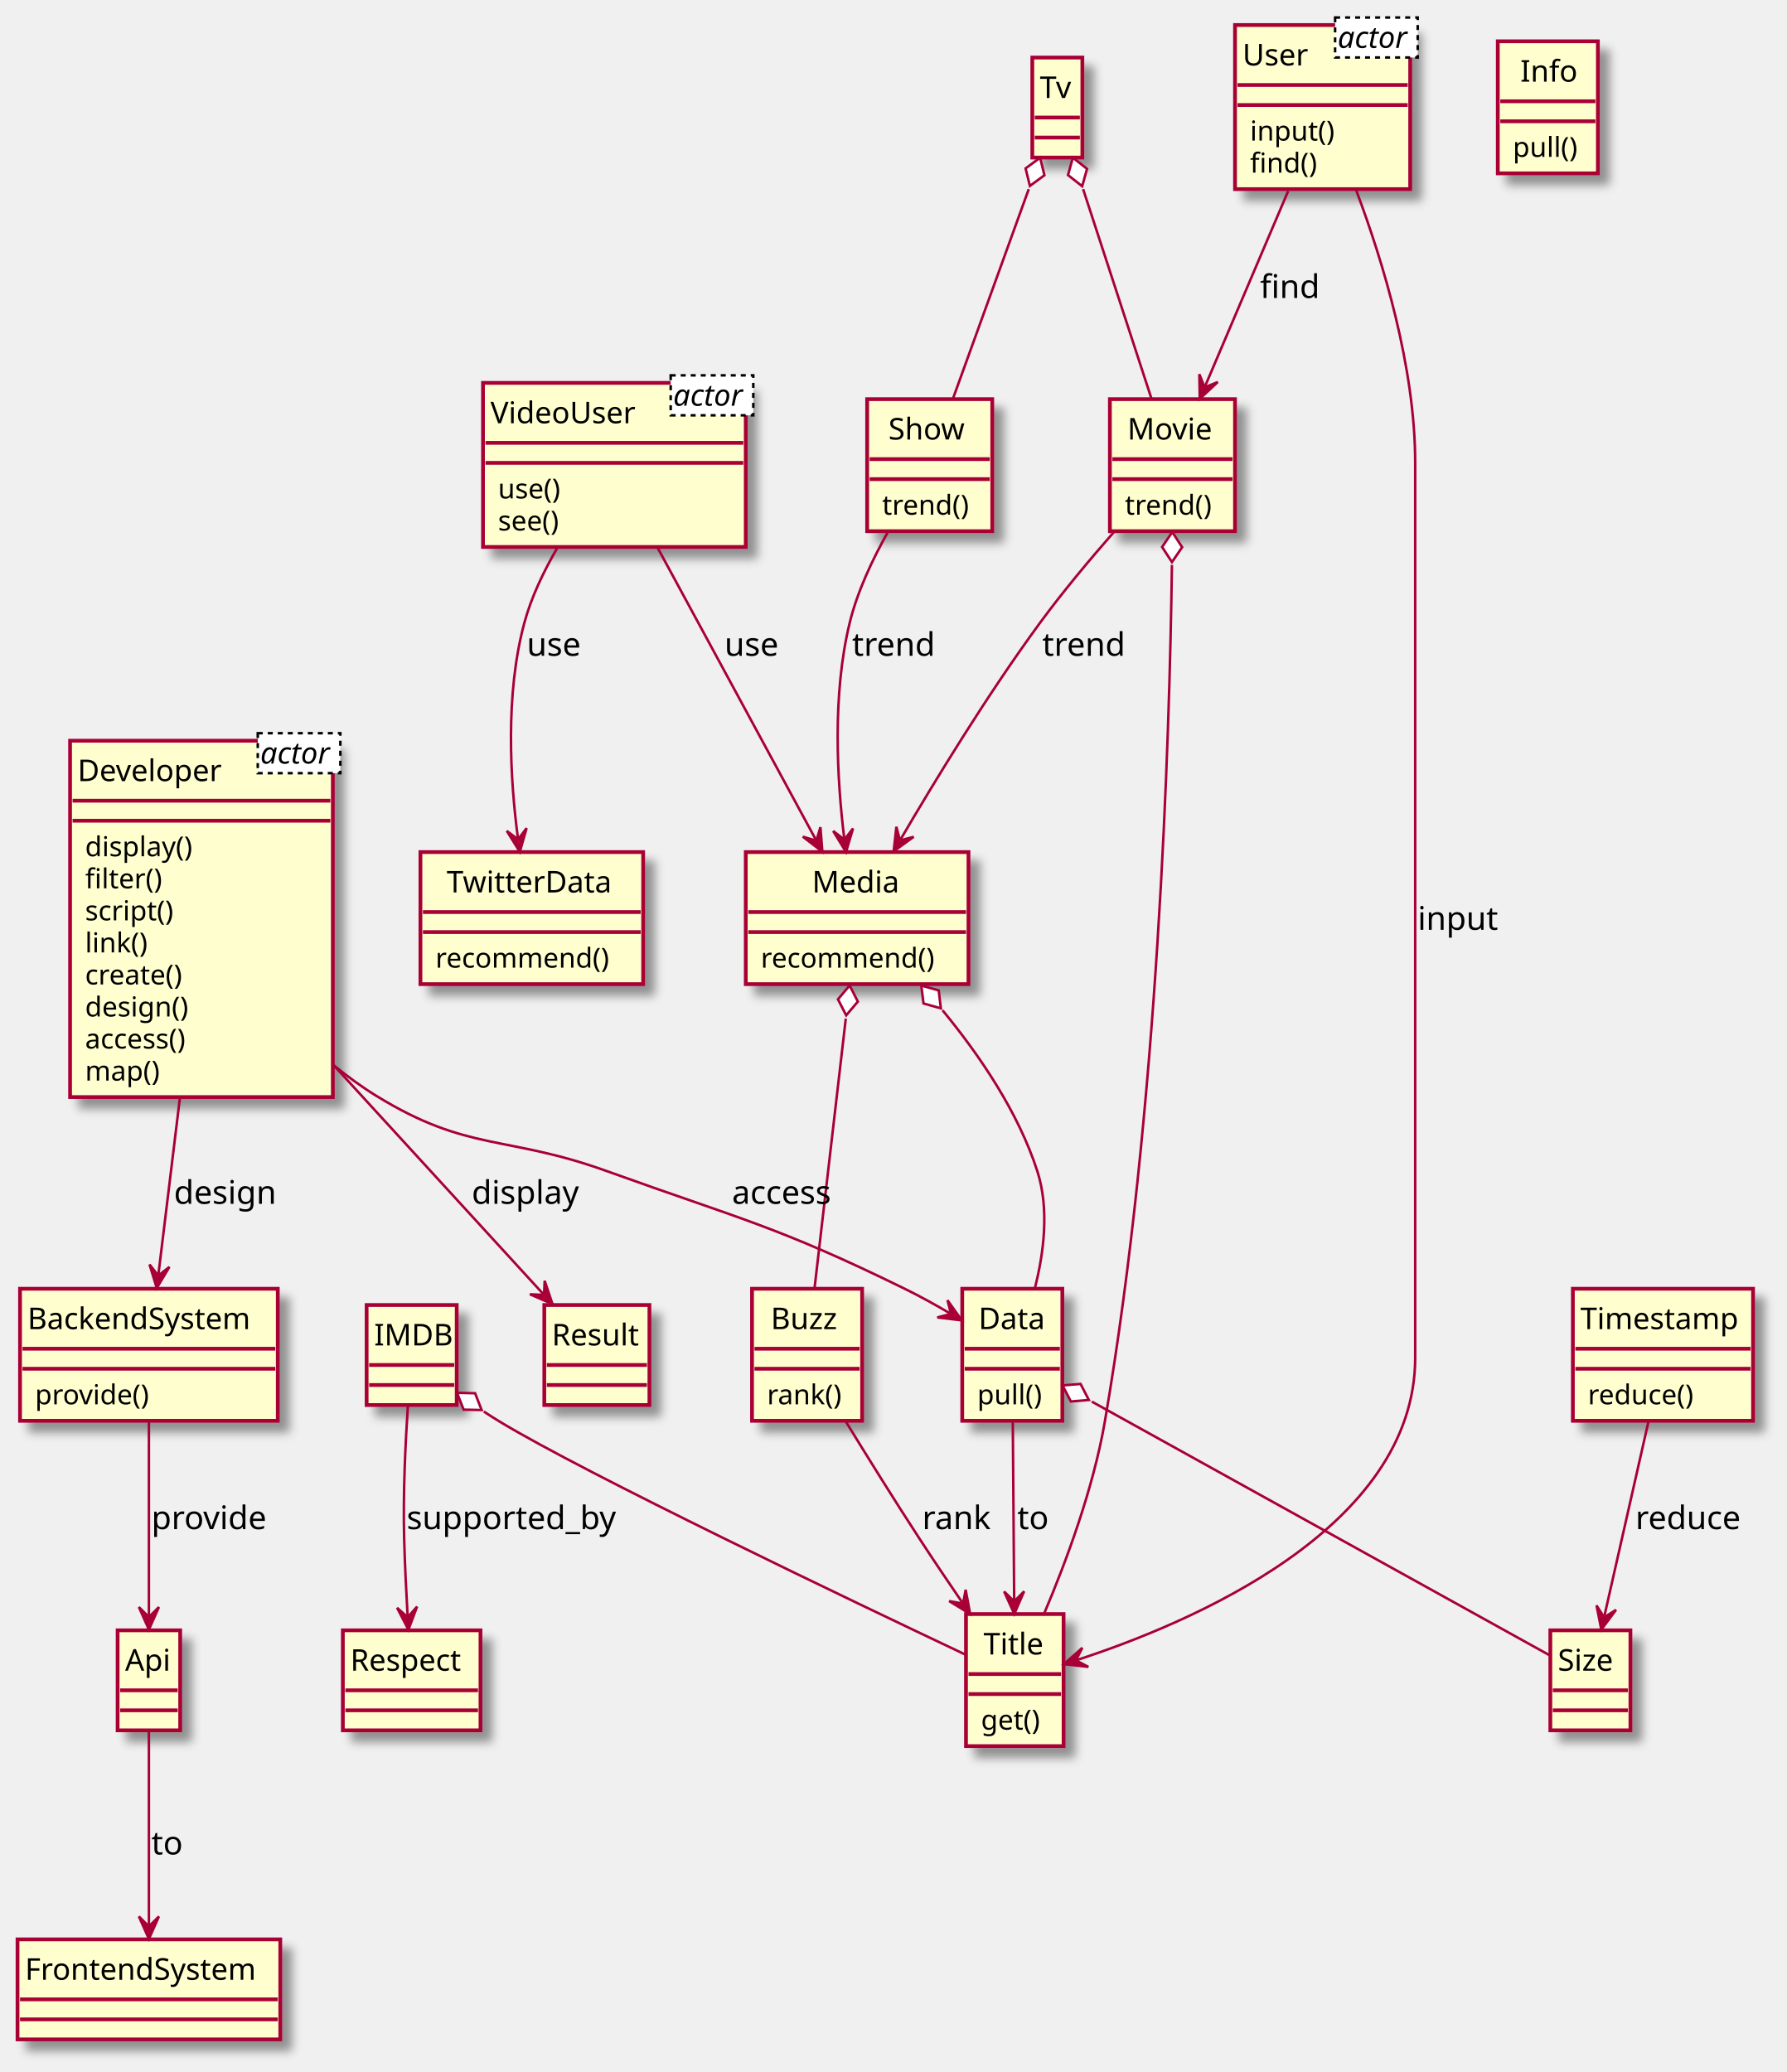
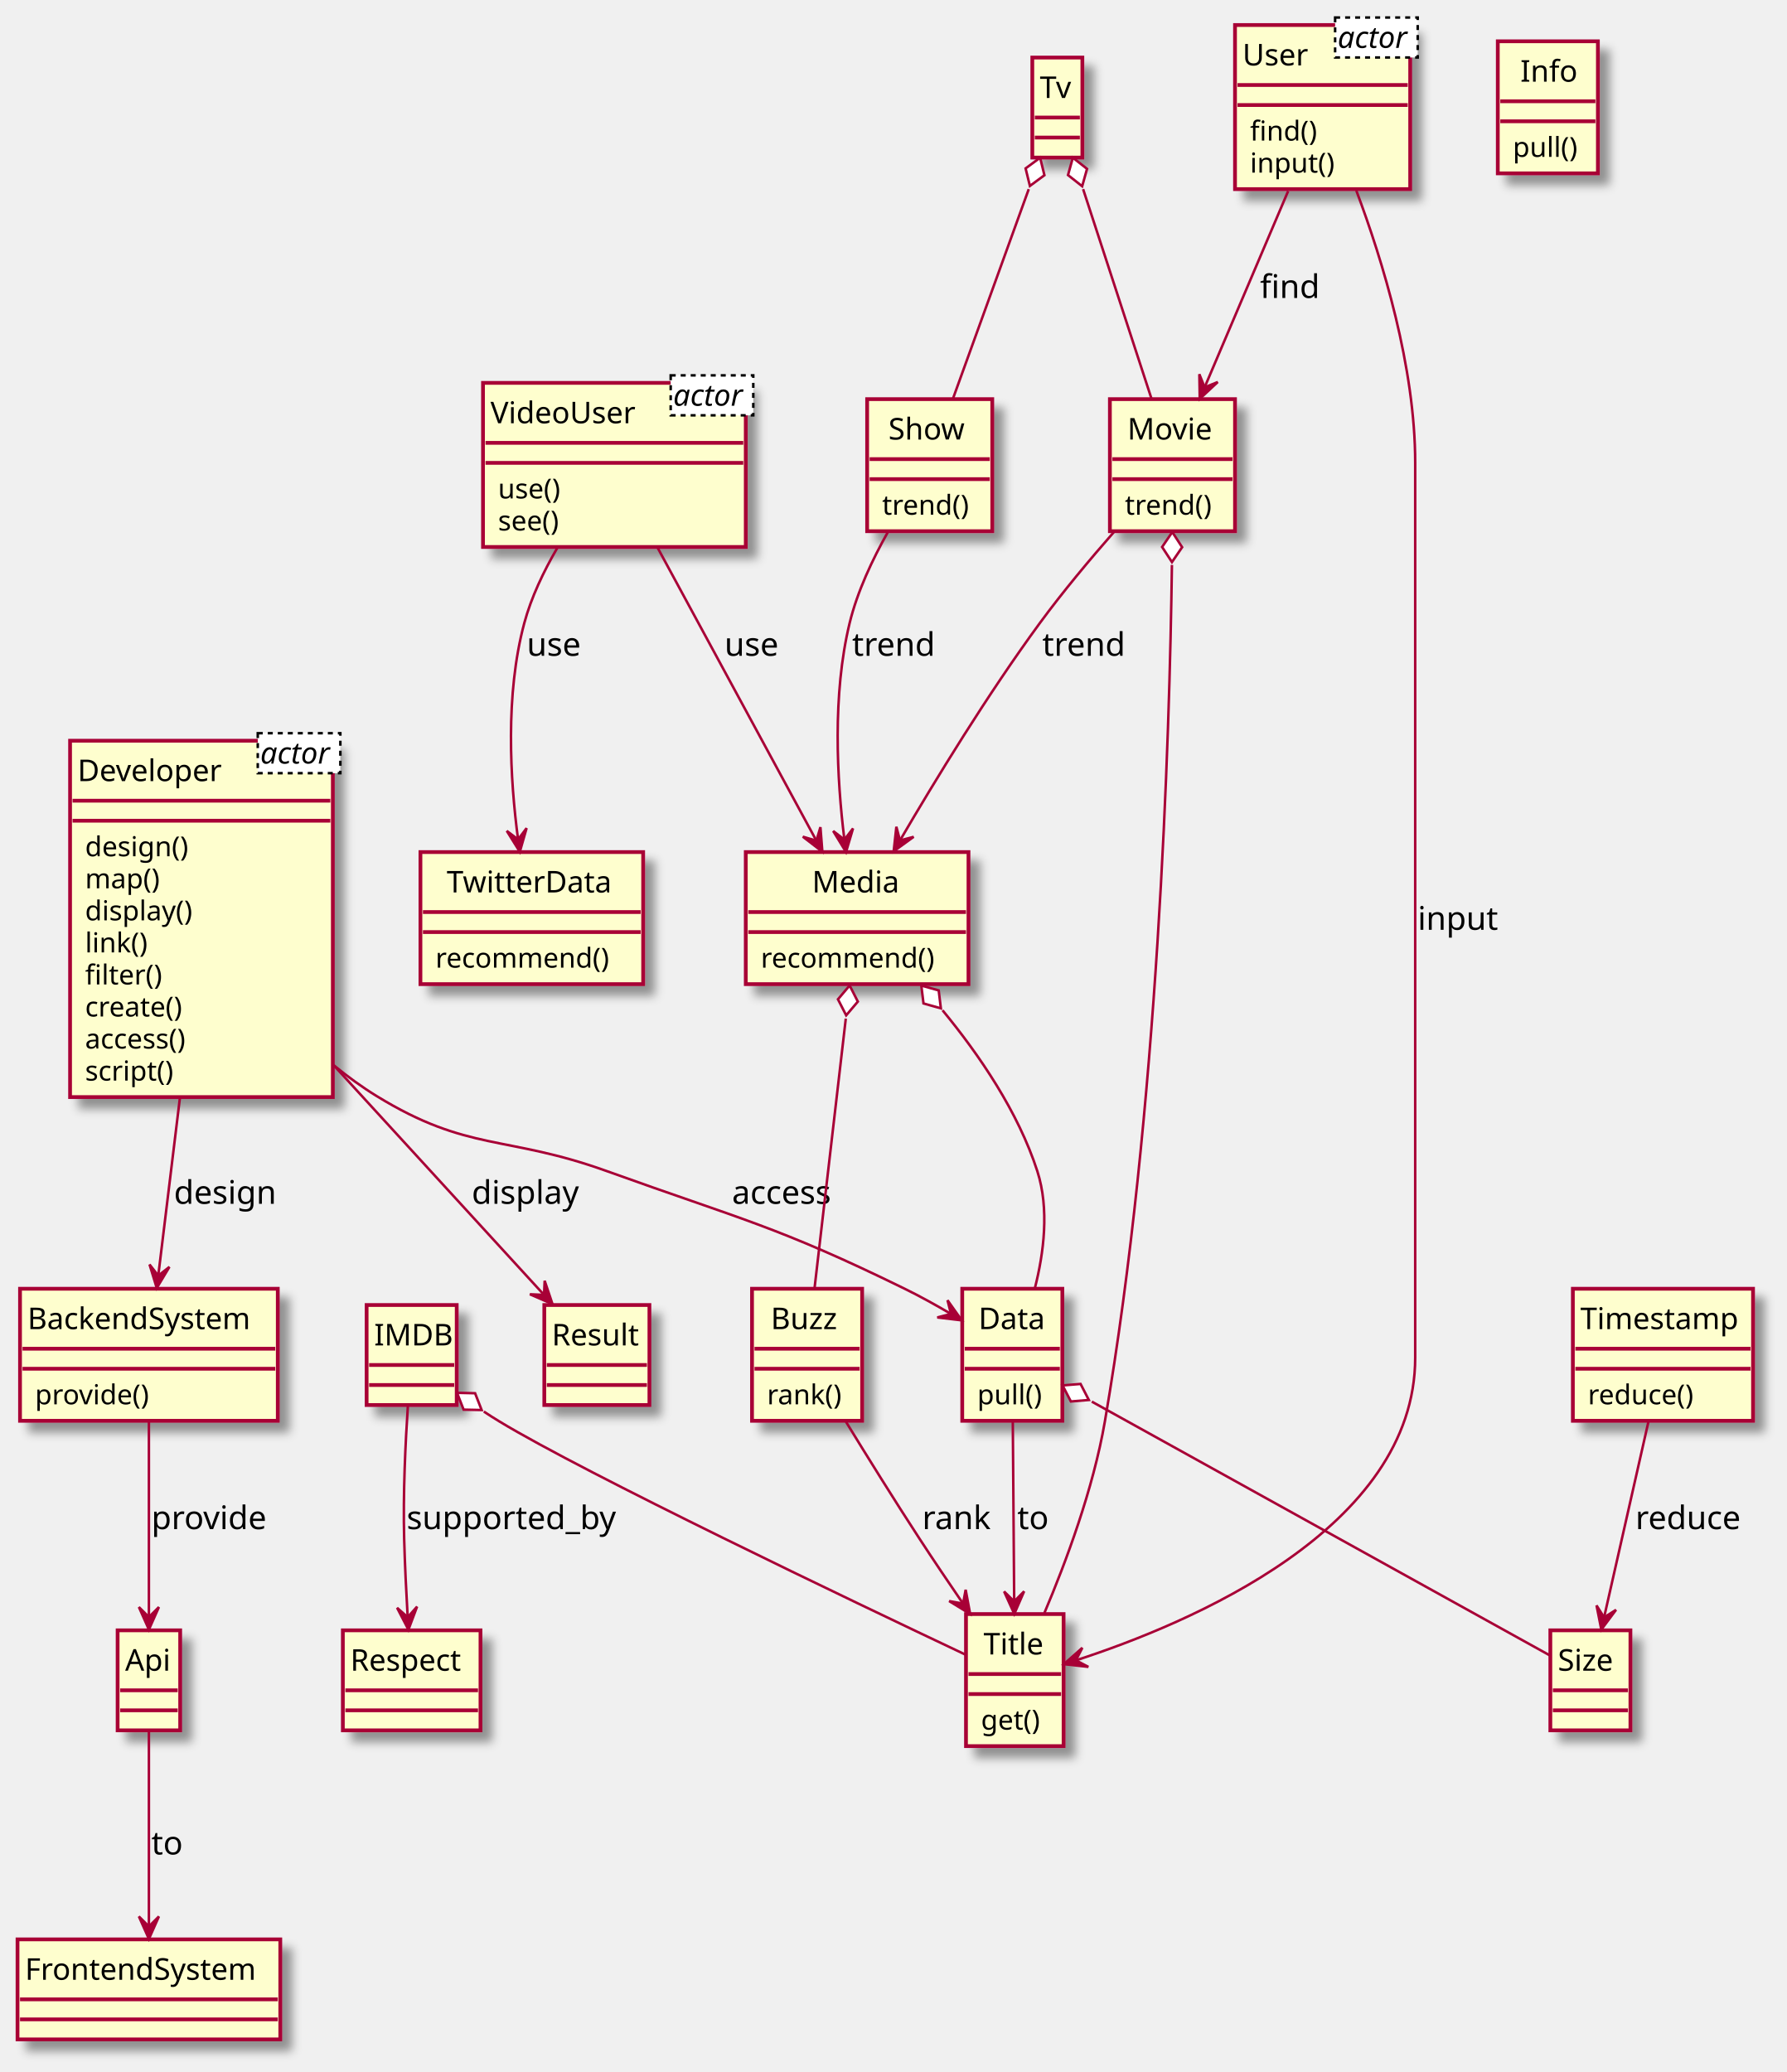
<svg xmlns="http://www.w3.org/2000/svg" contentScriptType="application/ecmascript" contentStyleType="text/css" height="828px" preserveAspectRatio="none" style="width:714px;height:828px;background:#FFFFFF;" version="1.1" viewBox="0 0 714 828" width="714px" zoomAndPan="magnify">
  <defs>
-     <filter height="300%" id="fv2y6n2b8s6y8" width="300%" x="-1" y="-1">
+     <filter height="300%" id="f35nznb8v5vf8" width="300%" x="-1" y="-1">
      <feGaussianBlur result="blurOut" stdDeviation="2.0" />
      <feColorMatrix in="blurOut" result="blurOut2" type="matrix" values="0 0 0 0 0 0 0 0 0 0 0 0 0 0 0 0 0 0 .4 0" />
      <feOffset dx="4.0" dy="4.0" in="blurOut2" result="blurOut3" />
      <feBlend in="SourceGraphic" in2="blurOut3" mode="normal" />
    </filter>
  </defs>
  <g>
-     <rect codeLine="24" fill="#FEFECE" filter="url(#fv2y6n2b8s6y8)" height="142.406" id="Developer" style="stroke:#A80036;stroke-width:1.5;" width="105" x="28" y="296" />
+     <rect codeLine="24" fill="#FEFECE" filter="url(#f35nznb8v5vf8)" height="142.406" id="Developer" style="stroke:#A80036;stroke-width:1.5;" width="105" x="28" y="296" />
    <text fill="#000000" font-family="sans-serif" font-size="12" lengthAdjust="spacing" textLength="64" x="31" y="312.139">Developer</text>
    <rect fill="#FFFFFF" height="15.969" style="stroke:#000000;stroke-width:1.0;stroke-dasharray:2.0,2.0;" width="33" x="103" y="293" />
    <text fill="#000000" font-family="sans-serif" font-size="12" font-style="italic" lengthAdjust="spacing" textLength="31" x="104" y="305.139">actor</text>
    <line style="stroke:#A80036;stroke-width:1.5;" x1="29" x2="132" y1="319.969" y2="319.969" />
    <line style="stroke:#A80036;stroke-width:1.5;" x1="29" x2="132" y1="327.969" y2="327.969" />
-     <text fill="#000000" font-family="sans-serif" font-size="11" lengthAdjust="spacing" textLength="48" x="34" y="342.179">display()</text>
-     <text fill="#000000" font-family="sans-serif" font-size="11" lengthAdjust="spacing" textLength="34" x="34" y="354.984">filter()</text>
-     <text fill="#000000" font-family="sans-serif" font-size="11" lengthAdjust="spacing" textLength="38" x="34" y="367.789">script()</text>
+     <text fill="#000000" font-family="sans-serif" font-size="11" lengthAdjust="spacing" textLength="46" x="34" y="342.179">design()</text>
+     <text fill="#000000" font-family="sans-serif" font-size="11" lengthAdjust="spacing" textLength="33" x="34" y="354.984">map()</text>
+     <text fill="#000000" font-family="sans-serif" font-size="11" lengthAdjust="spacing" textLength="48" x="34" y="367.789">display()</text>
    <text fill="#000000" font-family="sans-serif" font-size="11" lengthAdjust="spacing" textLength="27" x="34" y="380.593">link()</text>
-     <text fill="#000000" font-family="sans-serif" font-size="11" lengthAdjust="spacing" textLength="45" x="34" y="393.398">create()</text>
-     <text fill="#000000" font-family="sans-serif" font-size="11" lengthAdjust="spacing" textLength="46" x="34" y="406.203">design()</text>
+     <text fill="#000000" font-family="sans-serif" font-size="11" lengthAdjust="spacing" textLength="34" x="34" y="393.398">filter()</text>
+     <text fill="#000000" font-family="sans-serif" font-size="11" lengthAdjust="spacing" textLength="45" x="34" y="406.203">create()</text>
    <text fill="#000000" font-family="sans-serif" font-size="11" lengthAdjust="spacing" textLength="47" x="34" y="419.007">access()</text>
-     <text fill="#000000" font-family="sans-serif" font-size="11" lengthAdjust="spacing" textLength="33" x="34" y="431.812">map()</text>
-     <rect codeLine="50" fill="#FEFECE" filter="url(#fv2y6n2b8s6y8)" height="65.578" id="User" style="stroke:#A80036;stroke-width:1.5;" width="70" x="493.5" y="10" />
+     <text fill="#000000" font-family="sans-serif" font-size="11" lengthAdjust="spacing" textLength="38" x="34" y="431.812">script()</text>
+     <rect codeLine="57" fill="#FEFECE" filter="url(#f35nznb8v5vf8)" height="65.578" id="User" style="stroke:#A80036;stroke-width:1.5;" width="70" x="493.5" y="10" />
    <text fill="#000000" font-family="sans-serif" font-size="12" lengthAdjust="spacing" textLength="29" x="496.5" y="26.139">User</text>
    <rect fill="#FFFFFF" height="15.969" style="stroke:#000000;stroke-width:1.0;stroke-dasharray:2.0,2.0;" width="33" x="533.5" y="7" />
    <text fill="#000000" font-family="sans-serif" font-size="12" font-style="italic" lengthAdjust="spacing" textLength="31" x="534.5" y="19.139">actor</text>
    <line style="stroke:#A80036;stroke-width:1.5;" x1="494.5" x2="562.5" y1="33.969" y2="33.969" />
    <line style="stroke:#A80036;stroke-width:1.5;" x1="494.5" x2="562.5" y1="41.969" y2="41.969" />
-     <text fill="#000000" font-family="sans-serif" font-size="11" lengthAdjust="spacing" textLength="36" x="499.5" y="56.179">input()</text>
-     <text fill="#000000" font-family="sans-serif" font-size="11" lengthAdjust="spacing" textLength="29" x="499.5" y="68.984">find()</text>
-     <rect codeLine="34" fill="#FEFECE" filter="url(#fv2y6n2b8s6y8)" height="65.578" id="VideoUser" style="stroke:#A80036;stroke-width:1.5;" width="105" x="193" y="153" />
+     <text fill="#000000" font-family="sans-serif" font-size="11" lengthAdjust="spacing" textLength="29" x="499.5" y="56.179">find()</text>
+     <text fill="#000000" font-family="sans-serif" font-size="11" lengthAdjust="spacing" textLength="36" x="499.5" y="68.984">input()</text>
+     <rect codeLine="50" fill="#FEFECE" filter="url(#f35nznb8v5vf8)" height="65.578" id="VideoUser" style="stroke:#A80036;stroke-width:1.5;" width="105" x="193" y="153" />
    <text fill="#000000" font-family="sans-serif" font-size="12" lengthAdjust="spacing" textLength="64" x="196" y="169.139">VideoUser</text>
    <rect fill="#FFFFFF" height="15.969" style="stroke:#000000;stroke-width:1.0;stroke-dasharray:2.0,2.0;" width="33" x="268" y="150" />
    <text fill="#000000" font-family="sans-serif" font-size="12" font-style="italic" lengthAdjust="spacing" textLength="31" x="269" y="162.139">actor</text>
    <line style="stroke:#A80036;stroke-width:1.5;" x1="194" x2="297" y1="176.969" y2="176.969" />
    <line style="stroke:#A80036;stroke-width:1.5;" x1="194" x2="297" y1="184.969" y2="184.969" />
    <text fill="#000000" font-family="sans-serif" font-size="11" lengthAdjust="spacing" textLength="29" x="199" y="199.179">use()</text>
    <text fill="#000000" font-family="sans-serif" font-size="11" lengthAdjust="spacing" textLength="30" x="199" y="211.984">see()</text>
-     <rect codeLine="8" fill="#FEFECE" filter="url(#fv2y6n2b8s6y8)" height="52.773" id="Title" style="stroke:#A80036;stroke-width:1.5;" width="39" x="386" y="645" />
+     <rect codeLine="8" fill="#FEFECE" filter="url(#f35nznb8v5vf8)" height="52.773" id="Title" style="stroke:#A80036;stroke-width:1.5;" width="39" x="386" y="645" />
    <text fill="#000000" font-family="sans-serif" font-size="12" lengthAdjust="spacing" textLength="25" x="393" y="661.139">Title</text>
    <line style="stroke:#A80036;stroke-width:1.5;" x1="387" x2="424" y1="668.969" y2="668.969" />
    <line style="stroke:#A80036;stroke-width:1.5;" x1="387" x2="424" y1="676.969" y2="676.969" />
    <text fill="#000000" font-family="sans-serif" font-size="11" lengthAdjust="spacing" textLength="27" x="392" y="691.179">get()</text>
-     <rect codeLine="11" fill="#FEFECE" filter="url(#fv2y6n2b8s6y8)" height="39.969" id="Tv" style="stroke:#A80036;stroke-width:1.5;" width="20" x="412.5" y="23" />
+     <rect codeLine="11" fill="#FEFECE" filter="url(#f35nznb8v5vf8)" height="39.969" id="Size" style="stroke:#A80036;stroke-width:1.5;" width="32" x="619.5" y="651.5" />
+     <text fill="#000000" font-family="sans-serif" font-size="12" lengthAdjust="spacing" textLength="26" x="622.5" y="667.639">Size</text>
+     <line style="stroke:#A80036;stroke-width:1.5;" x1="620.5" x2="650.5" y1="675.469" y2="675.469" />
+     <line style="stroke:#A80036;stroke-width:1.5;" x1="620.5" x2="650.5" y1="683.469" y2="683.469" />
+     <rect codeLine="13" fill="#FEFECE" filter="url(#f35nznb8v5vf8)" height="52.773" id="Buzz" style="stroke:#A80036;stroke-width:1.5;" width="44" x="300.5" y="515" />
+     <text fill="#000000" font-family="sans-serif" font-size="12" lengthAdjust="spacing" textLength="29" x="308" y="531.139">Buzz</text>
+     <line style="stroke:#A80036;stroke-width:1.5;" x1="301.5" x2="343.5" y1="538.969" y2="538.969" />
+     <line style="stroke:#A80036;stroke-width:1.5;" x1="301.5" x2="343.5" y1="546.969" y2="546.969" />
+     <text fill="#000000" font-family="sans-serif" font-size="11" lengthAdjust="spacing" textLength="32" x="306.5" y="561.179">rank()</text>
+     <rect codeLine="16" fill="#FEFECE" filter="url(#f35nznb8v5vf8)" height="39.969" id="Tv" style="stroke:#A80036;stroke-width:1.5;" width="20" x="412.5" y="23" />
    <text fill="#000000" font-family="sans-serif" font-size="12" lengthAdjust="spacing" textLength="14" x="415.5" y="39.139">Tv</text>
    <line style="stroke:#A80036;stroke-width:1.5;" x1="413.5" x2="431.5" y1="46.969" y2="46.969" />
    <line style="stroke:#A80036;stroke-width:1.5;" x1="413.5" x2="431.5" y1="54.969" y2="54.969" />
-     <rect codeLine="13" fill="#FEFECE" filter="url(#fv2y6n2b8s6y8)" height="52.773" id="Show" style="stroke:#A80036;stroke-width:1.5;" width="50" x="346.5" y="159.5" />
+     <rect codeLine="18" fill="#FEFECE" filter="url(#f35nznb8v5vf8)" height="52.773" id="Show" style="stroke:#A80036;stroke-width:1.5;" width="50" x="346.5" y="159.5" />
    <text fill="#000000" font-family="sans-serif" font-size="12" lengthAdjust="spacing" textLength="33" x="355" y="175.639">Show</text>
    <line style="stroke:#A80036;stroke-width:1.5;" x1="347.5" x2="395.5" y1="183.469" y2="183.469" />
    <line style="stroke:#A80036;stroke-width:1.5;" x1="347.5" x2="395.5" y1="191.469" y2="191.469" />
    <text fill="#000000" font-family="sans-serif" font-size="11" lengthAdjust="spacing" textLength="38" x="352.5" y="205.679">trend()</text>
-     <rect codeLine="16" fill="#FEFECE" filter="url(#fv2y6n2b8s6y8)" height="52.773" id="Buzz" style="stroke:#A80036;stroke-width:1.5;" width="44" x="300.5" y="515" />
-     <text fill="#000000" font-family="sans-serif" font-size="12" lengthAdjust="spacing" textLength="29" x="308" y="531.139">Buzz</text>
-     <line style="stroke:#A80036;stroke-width:1.5;" x1="301.5" x2="343.5" y1="538.969" y2="538.969" />
-     <line style="stroke:#A80036;stroke-width:1.5;" x1="301.5" x2="343.5" y1="546.969" y2="546.969" />
-     <text fill="#000000" font-family="sans-serif" font-size="11" lengthAdjust="spacing" textLength="32" x="306.5" y="561.179">rank()</text>
-     <rect codeLine="19" fill="#FEFECE" filter="url(#fv2y6n2b8s6y8)" height="39.969" id="Size" style="stroke:#A80036;stroke-width:1.5;" width="32" x="619.5" y="651.5" />
-     <text fill="#000000" font-family="sans-serif" font-size="12" lengthAdjust="spacing" textLength="26" x="622.5" y="667.639">Size</text>
-     <line style="stroke:#A80036;stroke-width:1.5;" x1="620.5" x2="650.5" y1="675.469" y2="675.469" />
-     <line style="stroke:#A80036;stroke-width:1.5;" x1="620.5" x2="650.5" y1="683.469" y2="683.469" />
-     <rect codeLine="21" fill="#FEFECE" filter="url(#fv2y6n2b8s6y8)" height="52.773" id="TwitterData" style="stroke:#A80036;stroke-width:1.5;" width="89" x="168" y="340.5" />
+     <rect codeLine="21" fill="#FEFECE" filter="url(#f35nznb8v5vf8)" height="52.773" id="Timestamp" style="stroke:#A80036;stroke-width:1.5;" width="72" x="628.5" y="515" />
+     <text fill="#000000" font-family="sans-serif" font-size="12" lengthAdjust="spacing" textLength="66" x="631.5" y="531.139">Timestamp</text>
+     <line style="stroke:#A80036;stroke-width:1.5;" x1="629.5" x2="699.5" y1="538.969" y2="538.969" />
+     <line style="stroke:#A80036;stroke-width:1.5;" x1="629.5" x2="699.5" y1="546.969" y2="546.969" />
+     <text fill="#000000" font-family="sans-serif" font-size="11" lengthAdjust="spacing" textLength="48" x="634.5" y="561.179">reduce()</text>
+     <rect codeLine="34" fill="#FEFECE" filter="url(#f35nznb8v5vf8)" height="52.773" id="Data" style="stroke:#A80036;stroke-width:1.5;" width="40" x="384.5" y="515" />
+     <text fill="#000000" font-family="sans-serif" font-size="12" lengthAdjust="spacing" textLength="27" x="391" y="531.139">Data</text>
+     <line style="stroke:#A80036;stroke-width:1.5;" x1="385.5" x2="423.5" y1="538.969" y2="538.969" />
+     <line style="stroke:#A80036;stroke-width:1.5;" x1="385.5" x2="423.5" y1="546.969" y2="546.969" />
+     <text fill="#000000" font-family="sans-serif" font-size="11" lengthAdjust="spacing" textLength="28" x="390.5" y="561.179">pull()</text>
+     <rect codeLine="37" fill="#FEFECE" filter="url(#f35nznb8v5vf8)" height="52.773" id="Media" style="stroke:#A80036;stroke-width:1.5;" width="89" x="298" y="340.5" />
+     <text fill="#000000" font-family="sans-serif" font-size="12" lengthAdjust="spacing" textLength="36" x="324.5" y="356.639">Media</text>
+     <line style="stroke:#A80036;stroke-width:1.5;" x1="299" x2="386" y1="364.469" y2="364.469" />
+     <line style="stroke:#A80036;stroke-width:1.5;" x1="299" x2="386" y1="372.469" y2="372.469" />
+     <text fill="#000000" font-family="sans-serif" font-size="11" lengthAdjust="spacing" textLength="77" x="304" y="386.679">recommend()</text>
+     <rect codeLine="40" fill="#FEFECE" filter="url(#f35nznb8v5vf8)" height="52.773" id="BackendSystem" style="stroke:#A80036;stroke-width:1.5;" width="103" x="8" y="515" />
+     <text fill="#000000" font-family="sans-serif" font-size="12" lengthAdjust="spacing" textLength="97" x="11" y="531.139">BackendSystem</text>
+     <line style="stroke:#A80036;stroke-width:1.5;" x1="9" x2="110" y1="538.969" y2="538.969" />
+     <line style="stroke:#A80036;stroke-width:1.5;" x1="9" x2="110" y1="546.969" y2="546.969" />
+     <text fill="#000000" font-family="sans-serif" font-size="11" lengthAdjust="spacing" textLength="51" x="14" y="561.179">provide()</text>
+     <rect codeLine="43" fill="#FEFECE" filter="url(#f35nznb8v5vf8)" height="39.969" id="Api" style="stroke:#A80036;stroke-width:1.5;" width="25" x="47" y="651.5" />
+     <text fill="#000000" font-family="sans-serif" font-size="12" lengthAdjust="spacing" textLength="19" x="50" y="667.639">Api</text>
+     <line style="stroke:#A80036;stroke-width:1.5;" x1="48" x2="71" y1="675.469" y2="675.469" />
+     <line style="stroke:#A80036;stroke-width:1.5;" x1="48" x2="71" y1="683.469" y2="683.469" />
+     <rect codeLine="45" fill="#FEFECE" filter="url(#f35nznb8v5vf8)" height="39.969" id="Result" style="stroke:#A80036;stroke-width:1.5;" width="42" x="217.5" y="521.5" />
+     <text fill="#000000" font-family="sans-serif" font-size="12" lengthAdjust="spacing" textLength="36" x="220.5" y="537.639">Result</text>
+     <line style="stroke:#A80036;stroke-width:1.5;" x1="218.5" x2="258.5" y1="545.469" y2="545.469" />
+     <line style="stroke:#A80036;stroke-width:1.5;" x1="218.5" x2="258.5" y1="553.469" y2="553.469" />
+     <rect codeLine="47" fill="#FEFECE" filter="url(#f35nznb8v5vf8)" height="52.773" id="Movie" style="stroke:#A80036;stroke-width:1.5;" width="50" x="443.5" y="159.5" />
+     <text fill="#000000" font-family="sans-serif" font-size="12" lengthAdjust="spacing" textLength="36" x="450.5" y="175.639">Movie</text>
+     <line style="stroke:#A80036;stroke-width:1.5;" x1="444.5" x2="492.5" y1="183.469" y2="183.469" />
+     <line style="stroke:#A80036;stroke-width:1.5;" x1="444.5" x2="492.5" y1="191.469" y2="191.469" />
+     <text fill="#000000" font-family="sans-serif" font-size="11" lengthAdjust="spacing" textLength="38" x="449.5" y="205.679">trend()</text>
+     <rect codeLine="54" fill="#FEFECE" filter="url(#f35nznb8v5vf8)" height="52.773" id="TwitterData" style="stroke:#A80036;stroke-width:1.5;" width="89" x="168" y="340.5" />
    <text fill="#000000" font-family="sans-serif" font-size="12" lengthAdjust="spacing" textLength="68" x="178.5" y="356.639">TwitterData</text>
    <line style="stroke:#A80036;stroke-width:1.5;" x1="169" x2="256" y1="364.469" y2="364.469" />
    <line style="stroke:#A80036;stroke-width:1.5;" x1="169" x2="256" y1="372.469" y2="372.469" />
    <text fill="#000000" font-family="sans-serif" font-size="11" lengthAdjust="spacing" textLength="77" x="174" y="386.679">recommend()</text>
-     <rect codeLine="38" fill="#FEFECE" filter="url(#fv2y6n2b8s6y8)" height="52.773" id="Media" style="stroke:#A80036;stroke-width:1.5;" width="89" x="298" y="340.5" />
-     <text fill="#000000" font-family="sans-serif" font-size="12" lengthAdjust="spacing" textLength="36" x="324.5" y="356.639">Media</text>
-     <line style="stroke:#A80036;stroke-width:1.5;" x1="299" x2="386" y1="364.469" y2="364.469" />
-     <line style="stroke:#A80036;stroke-width:1.5;" x1="299" x2="386" y1="372.469" y2="372.469" />
-     <text fill="#000000" font-family="sans-serif" font-size="11" lengthAdjust="spacing" textLength="77" x="304" y="386.679">recommend()</text>
-     <rect codeLine="41" fill="#FEFECE" filter="url(#fv2y6n2b8s6y8)" height="52.773" id="Data" style="stroke:#A80036;stroke-width:1.5;" width="40" x="384.5" y="515" />
-     <text fill="#000000" font-family="sans-serif" font-size="12" lengthAdjust="spacing" textLength="27" x="391" y="531.139">Data</text>
-     <line style="stroke:#A80036;stroke-width:1.5;" x1="385.5" x2="423.5" y1="538.969" y2="538.969" />
-     <line style="stroke:#A80036;stroke-width:1.5;" x1="385.5" x2="423.5" y1="546.969" y2="546.969" />
-     <text fill="#000000" font-family="sans-serif" font-size="11" lengthAdjust="spacing" textLength="28" x="390.5" y="561.179">pull()</text>
-     <rect codeLine="44" fill="#FEFECE" filter="url(#fv2y6n2b8s6y8)" height="52.773" id="Info" style="stroke:#A80036;stroke-width:1.5;" width="40" x="598.5" y="16.5" />
+     <rect codeLine="61" fill="#FEFECE" filter="url(#f35nznb8v5vf8)" height="52.773" id="Info" style="stroke:#A80036;stroke-width:1.5;" width="40" x="598.5" y="16.5" />
    <text fill="#000000" font-family="sans-serif" font-size="12" lengthAdjust="spacing" textLength="22" x="607.5" y="32.639">Info</text>
    <line style="stroke:#A80036;stroke-width:1.5;" x1="599.5" x2="637.5" y1="40.469" y2="40.469" />
    <line style="stroke:#A80036;stroke-width:1.5;" x1="599.5" x2="637.5" y1="48.469" y2="48.469" />
    <text fill="#000000" font-family="sans-serif" font-size="11" lengthAdjust="spacing" textLength="28" x="604.5" y="62.679">pull()</text>
-     <rect codeLine="47" fill="#FEFECE" filter="url(#fv2y6n2b8s6y8)" height="52.773" id="BackendSystem" style="stroke:#A80036;stroke-width:1.5;" width="103" x="8" y="515" />
-     <text fill="#000000" font-family="sans-serif" font-size="12" lengthAdjust="spacing" textLength="97" x="11" y="531.139">BackendSystem</text>
-     <line style="stroke:#A80036;stroke-width:1.5;" x1="9" x2="110" y1="538.969" y2="538.969" />
-     <line style="stroke:#A80036;stroke-width:1.5;" x1="9" x2="110" y1="546.969" y2="546.969" />
-     <text fill="#000000" font-family="sans-serif" font-size="11" lengthAdjust="spacing" textLength="51" x="14" y="561.179">provide()</text>
-     <rect codeLine="54" fill="#FEFECE" filter="url(#fv2y6n2b8s6y8)" height="52.773" id="Movie" style="stroke:#A80036;stroke-width:1.5;" width="50" x="443.5" y="159.5" />
-     <text fill="#000000" font-family="sans-serif" font-size="12" lengthAdjust="spacing" textLength="36" x="450.5" y="175.639">Movie</text>
-     <line style="stroke:#A80036;stroke-width:1.5;" x1="444.5" x2="492.5" y1="183.469" y2="183.469" />
-     <line style="stroke:#A80036;stroke-width:1.5;" x1="444.5" x2="492.5" y1="191.469" y2="191.469" />
-     <text fill="#000000" font-family="sans-serif" font-size="11" lengthAdjust="spacing" textLength="38" x="449.5" y="205.679">trend()</text>
-     <rect codeLine="57" fill="#FEFECE" filter="url(#fv2y6n2b8s6y8)" height="39.969" id="Api" style="stroke:#A80036;stroke-width:1.5;" width="25" x="47" y="651.5" />
-     <text fill="#000000" font-family="sans-serif" font-size="12" lengthAdjust="spacing" textLength="19" x="50" y="667.639">Api</text>
-     <line style="stroke:#A80036;stroke-width:1.5;" x1="48" x2="71" y1="675.469" y2="675.469" />
-     <line style="stroke:#A80036;stroke-width:1.5;" x1="48" x2="71" y1="683.469" y2="683.469" />
-     <rect codeLine="59" fill="#FEFECE" filter="url(#fv2y6n2b8s6y8)" height="52.773" id="Timestamp" style="stroke:#A80036;stroke-width:1.5;" width="72" x="628.5" y="515" />
-     <text fill="#000000" font-family="sans-serif" font-size="12" lengthAdjust="spacing" textLength="66" x="631.5" y="531.139">Timestamp</text>
-     <line style="stroke:#A80036;stroke-width:1.5;" x1="629.5" x2="699.5" y1="538.969" y2="538.969" />
-     <line style="stroke:#A80036;stroke-width:1.5;" x1="629.5" x2="699.5" y1="546.969" y2="546.969" />
-     <text fill="#000000" font-family="sans-serif" font-size="11" lengthAdjust="spacing" textLength="48" x="634.5" y="561.179">reduce()</text>
-     <rect codeLine="62" fill="#FEFECE" filter="url(#fv2y6n2b8s6y8)" height="39.969" id="Result" style="stroke:#A80036;stroke-width:1.5;" width="42" x="217.5" y="521.5" />
-     <text fill="#000000" font-family="sans-serif" font-size="12" lengthAdjust="spacing" textLength="36" x="220.5" y="537.639">Result</text>
-     <line style="stroke:#A80036;stroke-width:1.5;" x1="218.5" x2="258.5" y1="545.469" y2="545.469" />
-     <line style="stroke:#A80036;stroke-width:1.5;" x1="218.5" x2="258.5" y1="553.469" y2="553.469" />
-     <rect codeLine="64" fill="#FEFECE" filter="url(#fv2y6n2b8s6y8)" height="39.969" id="FrontendSystem" style="stroke:#A80036;stroke-width:1.5;" width="105" x="7" y="775" />
+     <rect codeLine="64" fill="#FEFECE" filter="url(#f35nznb8v5vf8)" height="39.969" id="IMDB" style="stroke:#A80036;stroke-width:1.5;" width="36" x="146.5" y="521.5" />
+     <text fill="#000000" font-family="sans-serif" font-size="12" lengthAdjust="spacing" textLength="30" x="149.5" y="537.639">IMDB</text>
+     <line style="stroke:#A80036;stroke-width:1.5;" x1="147.5" x2="181.5" y1="545.469" y2="545.469" />
+     <line style="stroke:#A80036;stroke-width:1.5;" x1="147.5" x2="181.5" y1="553.469" y2="553.469" />
+     <rect codeLine="66" fill="#FEFECE" filter="url(#f35nznb8v5vf8)" height="39.969" id="Respect" style="stroke:#A80036;stroke-width:1.5;" width="55" x="137" y="651.5" />
+     <text fill="#000000" font-family="sans-serif" font-size="12" lengthAdjust="spacing" textLength="49" x="140" y="667.639">Respect</text>
+     <line style="stroke:#A80036;stroke-width:1.5;" x1="138" x2="191" y1="675.469" y2="675.469" />
+     <line style="stroke:#A80036;stroke-width:1.5;" x1="138" x2="191" y1="683.469" y2="683.469" />
+     <rect codeLine="68" fill="#FEFECE" filter="url(#f35nznb8v5vf8)" height="39.969" id="FrontendSystem" style="stroke:#A80036;stroke-width:1.5;" width="105" x="7" y="775" />
    <text fill="#000000" font-family="sans-serif" font-size="12" lengthAdjust="spacing" textLength="99" x="10" y="791.139">FrontendSystem</text>
    <line style="stroke:#A80036;stroke-width:1.5;" x1="8" x2="111" y1="798.969" y2="798.969" />
    <line style="stroke:#A80036;stroke-width:1.5;" x1="8" x2="111" y1="806.969" y2="806.969" />
-     <rect codeLine="66" fill="#FEFECE" filter="url(#fv2y6n2b8s6y8)" height="39.969" id="IMDB" style="stroke:#A80036;stroke-width:1.5;" width="36" x="146.5" y="521.5" />
-     <text fill="#000000" font-family="sans-serif" font-size="12" lengthAdjust="spacing" textLength="30" x="149.5" y="537.639">IMDB</text>
-     <line style="stroke:#A80036;stroke-width:1.5;" x1="147.5" x2="181.5" y1="545.469" y2="545.469" />
-     <line style="stroke:#A80036;stroke-width:1.5;" x1="147.5" x2="181.5" y1="553.469" y2="553.469" />
-     <rect codeLine="68" fill="#FEFECE" filter="url(#fv2y6n2b8s6y8)" height="39.969" id="Respect" style="stroke:#A80036;stroke-width:1.5;" width="55" x="137" y="651.5" />
-     <text fill="#000000" font-family="sans-serif" font-size="12" lengthAdjust="spacing" textLength="49" x="140" y="667.639">Respect</text>
-     <line style="stroke:#A80036;stroke-width:1.5;" x1="138" x2="191" y1="675.469" y2="675.469" />
-     <line style="stroke:#A80036;stroke-width:1.5;" x1="138" x2="191" y1="683.469" y2="683.469" />
-     <path codeLine="70" d="M193.346,564.085 C195.403,565.448 197.468,566.766 199.5,568 C233.816,588.836 341.238,640.141 385.812,661.225 " fill="none" id="IMDB-backto-Title" style="stroke:#A80036;stroke-width:1.0;" />
+     <path codeLine="70" d="M658.701,568.095 C653.538,590.885 646.039,623.984 640.976,646.331 " fill="none" id="Timestamp-to-Size" style="stroke:#A80036;stroke-width:1.0;" />
+     <polygon fill="#A80036" points="639.871,651.207,645.76,643.312,640.975,646.33,637.957,641.546,639.871,651.207" style="stroke:#A80036;stroke-width:1.0;" />
+     <text fill="#000000" font-family="sans-serif" font-size="13" lengthAdjust="spacing" textLength="44" x="653.5" y="611.067">reduce</text>
+     <path codeLine="71" d="M468.291,225.757 C467.356,294.973 462.791,444.191 441.5,568 C436.865,594.953 425.931,624.257 417.321,644.601 " fill="none" id="Movie-backto-Title" style="stroke:#A80036;stroke-width:1.0;" />
+     <polygon fill="#FFFFFF" points="468.437,212.625,464.371,218.58,468.304,224.624,472.37,218.669,468.437,212.625" style="stroke:#A80036;stroke-width:1.0;" />
+     <path codeLine="72" d="M411.079,75.574 C401.941,100.841 389.288,135.823 380.769,159.373 " fill="none" id="Tv-backto-Show" style="stroke:#A80036;stroke-width:1.0;" />
+     <polygon fill="#FFFFFF" points="415.622,63.016,409.82,67.298,411.541,74.301,417.343,70.019,415.622,63.016" style="stroke:#A80036;stroke-width:1.0;" />
+     <path codeLine="73" d="M354.706,212.761 C348.651,223.508 342.559,236.405 339.5,249 C332.546,277.637 334.434,311.378 337.378,335.249 " fill="none" id="Show-to-Media" style="stroke:#A80036;stroke-width:1.0;" />
+     <polygon fill="#A80036" points="338.06,340.489,340.864,331.048,337.414,335.531,332.931,332.081,338.06,340.489" style="stroke:#A80036;stroke-width:1.0;" />
+     <text fill="#000000" font-family="sans-serif" font-size="13" lengthAdjust="spacing" textLength="34" x="340.5" y="262.067">trend</text>
+     <path codeLine="74" d="M59.5,568.095 C59.5,590.789 59.5,623.707 59.5,646.048 " fill="none" id="BackendSystem-to-Api" style="stroke:#A80036;stroke-width:1.0;" />
+     <polygon fill="#A80036" points="59.5,651.207,63.5,642.207,59.5,646.207,55.5,642.207,59.5,651.207" style="stroke:#A80036;stroke-width:1.0;" />
+     <text fill="#000000" font-family="sans-serif" font-size="13" lengthAdjust="spacing" textLength="48" x="60.5" y="611.067">provide</text>
+     <path codeLine="75" d="M193.346,564.085 C195.403,565.448 197.468,566.766 199.5,568 C233.816,588.836 341.238,640.141 385.812,661.225 " fill="none" id="IMDB-backto-Title" style="stroke:#A80036;stroke-width:1.0;" />
    <polygon fill="#FFFFFF" points="182.63,556.596,185.257,563.312,192.466,563.47,189.839,556.755,182.63,556.596" style="stroke:#A80036;stroke-width:1.0;" />
-     <path codeLine="71" d="M376.639,403.731 C391.333,421.559 406.869,444.343 414.5,468 C419.375,483.116 417.106,500.755 413.506,514.85 " fill="none" id="Media-backto-Data" style="stroke:#A80036;stroke-width:1.0;" />
-     <polygon fill="#FFFFFF" points="368.151,393.837,369.022,400.995,375.964,402.945,375.094,395.787,368.151,393.837" style="stroke:#A80036;stroke-width:1.0;" />
-     <path codeLine="72" d="M432.801,75.574 C441.044,100.841 452.456,135.823 460.139,159.373 " fill="none" id="Tv-backto-Movie" style="stroke:#A80036;stroke-width:1.0;" />
-     <polygon fill="#FFFFFF" points="428.704,63.016,426.762,69.961,432.425,74.424,434.368,67.48,428.704,63.016" style="stroke:#A80036;stroke-width:1.0;" />
-     <path codeLine="73" d="M541.963,76.137 C552.542,104.316 565.5,146.658 565.5,185 C565.5,185 565.5,185 565.5,542.5 C565.5,611.006 474.957,648.878 430.095,663.438 " fill="none" id="User-to-Title" style="stroke:#A80036;stroke-width:1.0;" />
+     <path codeLine="76" d="M133.112,425.44 C161.795,456.755 195.721,493.795 217.176,517.219 " fill="none" id="Developer-to-Result" style="stroke:#A80036;stroke-width:1.0;" />
+     <polygon fill="#A80036" points="220.771,521.144,217.642,511.805,217.394,517.457,211.742,517.209,220.771,521.144" style="stroke:#A80036;stroke-width:1.0;" />
+     <text fill="#000000" font-family="sans-serif" font-size="13" lengthAdjust="spacing" textLength="45" x="188.5" y="481.067">display</text>
+     <path codeLine="77" d="M59.5,691.752 C59.5,712.903 59.5,746.909 59.5,769.837 " fill="none" id="Api-to-FrontendSystem" style="stroke:#A80036;stroke-width:1.0;" />
+     <polygon fill="#A80036" points="59.5,774.838,63.5,765.838,59.5,769.838,55.5,765.838,59.5,774.838" style="stroke:#A80036;stroke-width:1.0;" />
+     <text fill="#000000" font-family="sans-serif" font-size="13" lengthAdjust="spacing" textLength="13" x="60.5" y="741.067">to</text>
+     <path codeLine="78" d="M445.17,212.538 C435.588,223.463 424.626,236.551 415.5,249 C394.712,277.358 373.751,311.684 359.657,335.798 " fill="none" id="Movie-to-Media" style="stroke:#A80036;stroke-width:1.0;" />
+     <polygon fill="#A80036" points="357.106,340.178,365.091,334.412,359.622,335.857,358.177,330.388,357.106,340.178" style="stroke:#A80036;stroke-width:1.0;" />
+     <text fill="#000000" font-family="sans-serif" font-size="13" lengthAdjust="spacing" textLength="34" x="416.5" y="262.067">trend</text>
+     <path codeLine="79" d="M436.269,560.104 C486.265,587.807 581.508,640.582 619.383,661.57 " fill="none" id="Data-backto-Size" style="stroke:#A80036;stroke-width:1.0;" />
+     <polygon fill="#FFFFFF" points="424.596,553.635,427.905,560.042,435.092,559.451,431.783,553.044,424.596,553.635" style="stroke:#A80036;stroke-width:1.0;" />
+     <path codeLine="80" d="M262.842,219.002 C280.761,252.069 308.52,303.295 326.089,335.716 " fill="none" id="VideoUser-to-Media" style="stroke:#A80036;stroke-width:1.0;" />
+     <polygon fill="#A80036" points="328.605,340.358,327.832,330.539,326.222,335.962,320.799,334.352,328.605,340.358" style="stroke:#A80036;stroke-width:1.0;" />
+     <text fill="#000000" font-family="sans-serif" font-size="13" lengthAdjust="spacing" textLength="23" x="289.5" y="262.067">use</text>
+     <path codeLine="81" d="M71.959,438.162 C68.936,462.994 65.688,489.669 63.267,509.558 " fill="none" id="Developer-to-BackendSystem" style="stroke:#A80036;stroke-width:1.0;" />
+     <polygon fill="#A80036" points="62.638,514.722,67.697,506.271,63.242,509.759,59.755,505.305,62.638,514.722" style="stroke:#A80036;stroke-width:1.0;" />
+     <text fill="#000000" font-family="sans-serif" font-size="13" lengthAdjust="spacing" textLength="42" x="69.5" y="481.067">design</text>
+     <path codeLine="82" d="M338.05,568.176 C346.593,582.123 357.465,599.614 367.5,615 C372.936,623.335 378.964,632.271 384.587,640.484 " fill="none" id="Buzz-to-Title" style="stroke:#A80036;stroke-width:1.0;" />
+     <polygon fill="#A80036" points="387.663,644.964,385.866,635.28,384.833,640.842,379.271,639.809,387.663,644.964" style="stroke:#A80036;stroke-width:1.0;" />
+     <text fill="#000000" font-family="sans-serif" font-size="13" lengthAdjust="spacing" textLength="28" x="368.5" y="611.067">rank</text>
+     <path codeLine="83" d="M222.641,219.036 C217.259,228.275 212.283,238.664 209.5,249 C201.806,277.575 203.837,311.505 207.018,335.448 " fill="none" id="VideoUser-to-TwitterData" style="stroke:#A80036;stroke-width:1.0;" />
+     <polygon fill="#A80036" points="207.712,340.4,210.426,330.933,207.019,335.448,202.503,332.041,207.712,340.4" style="stroke:#A80036;stroke-width:1.0;" />
+     <text fill="#000000" font-family="sans-serif" font-size="13" lengthAdjust="spacing" textLength="23" x="210.5" y="262.067">use</text>
+     <path codeLine="84" d="M133.392,425.729 C138.903,430.224 144.64,434.405 150.5,438 C187.158,460.491 202.036,453.427 242.5,468 C296.001,487.268 310.439,489.974 361.5,515 C367.586,517.983 373.961,521.519 379.881,524.993 " fill="none" id="Developer-to-Data" style="stroke:#A80036;stroke-width:1.0;" />
+     <polygon fill="#A80036" points="384.308,527.627,378.619,519.587,380.011,525.07,374.528,526.462,384.308,527.627" style="stroke:#A80036;stroke-width:1.0;" />
+     <text fill="#000000" font-family="sans-serif" font-size="13" lengthAdjust="spacing" textLength="44" x="292.5" y="481.067">access</text>
+     <path codeLine="85" d="M541.963,76.137 C552.542,104.316 565.5,146.658 565.5,185 C565.5,185 565.5,185 565.5,542.5 C565.5,611.006 474.957,648.878 430.095,663.438 " fill="none" id="User-to-Title" style="stroke:#A80036;stroke-width:1.0;" />
    <polygon fill="#A80036" points="425.119,665.018,434.907,666.107,429.885,663.505,432.487,658.482,425.119,665.018" style="stroke:#A80036;stroke-width:1.0;" />
    <text fill="#000000" font-family="sans-serif" font-size="13" lengthAdjust="spacing" textLength="32" x="566.5" y="371.567">input</text>
-     <path codeLine="74" d="M436.269,560.104 C486.265,587.807 581.508,640.582 619.383,661.57 " fill="none" id="Data-backto-Size" style="stroke:#A80036;stroke-width:1.0;" />
-     <polygon fill="#FFFFFF" points="424.596,553.635,427.905,560.042,435.092,559.451,431.783,553.044,424.596,553.635" style="stroke:#A80036;stroke-width:1.0;" />
-     <path codeLine="75" d="M71.959,438.162 C68.936,462.994 65.688,489.669 63.267,509.558 " fill="none" id="Developer-to-BackendSystem" style="stroke:#A80036;stroke-width:1.0;" />
-     <polygon fill="#A80036" points="62.638,514.722,67.697,506.271,63.242,509.759,59.755,505.305,62.638,514.722" style="stroke:#A80036;stroke-width:1.0;" />
-     <text fill="#000000" font-family="sans-serif" font-size="13" lengthAdjust="spacing" textLength="42" x="69.5" y="481.067">design</text>
-     <path codeLine="76" d="M468.291,225.757 C467.356,294.973 462.791,444.191 441.5,568 C436.865,594.953 425.931,624.257 417.321,644.601 " fill="none" id="Movie-backto-Title" style="stroke:#A80036;stroke-width:1.0;" />
-     <polygon fill="#FFFFFF" points="468.437,212.625,464.371,218.58,468.304,224.624,472.37,218.669,468.437,212.625" style="stroke:#A80036;stroke-width:1.0;" />
-     <path codeLine="77" d="M338.05,568.176 C346.593,582.123 357.465,599.614 367.5,615 C372.936,623.335 378.964,632.271 384.587,640.484 " fill="none" id="Buzz-to-Title" style="stroke:#A80036;stroke-width:1.0;" />
-     <polygon fill="#A80036" points="387.663,644.964,385.866,635.28,384.833,640.842,379.271,639.809,387.663,644.964" style="stroke:#A80036;stroke-width:1.0;" />
-     <text fill="#000000" font-family="sans-serif" font-size="13" lengthAdjust="spacing" textLength="28" x="368.5" y="611.067">rank</text>
-     <path codeLine="78" d="M222.641,219.036 C217.259,228.275 212.283,238.664 209.5,249 C201.806,277.575 203.837,311.505 207.018,335.448 " fill="none" id="VideoUser-to-TwitterData" style="stroke:#A80036;stroke-width:1.0;" />
-     <polygon fill="#A80036" points="207.712,340.4,210.426,330.933,207.019,335.448,202.503,332.041,207.712,340.4" style="stroke:#A80036;stroke-width:1.0;" />
-     <text fill="#000000" font-family="sans-serif" font-size="13" lengthAdjust="spacing" textLength="23" x="210.5" y="262.067">use</text>
-     <path codeLine="79" d="M411.079,75.574 C401.941,100.841 389.288,135.823 380.769,159.373 " fill="none" id="Tv-backto-Show" style="stroke:#A80036;stroke-width:1.0;" />
-     <polygon fill="#FFFFFF" points="415.622,63.016,409.82,67.298,411.541,74.301,417.343,70.019,415.622,63.016" style="stroke:#A80036;stroke-width:1.0;" />
-     <path codeLine="80" d="M404.7,568.095 C404.861,588.763 405.089,617.91 405.26,639.826 " fill="none" id="Data-to-Title" style="stroke:#A80036;stroke-width:1.0;" />
+     <path codeLine="86" d="M514.735,76.348 C504.722,99.879 491.256,131.524 481.44,154.592 " fill="none" id="User-to-Movie" style="stroke:#A80036;stroke-width:1.0;" />
+     <polygon fill="#A80036" points="479.403,159.378,486.607,152.662,481.361,154.777,479.246,149.53,479.403,159.378" style="stroke:#A80036;stroke-width:1.0;" />
+     <text fill="#000000" font-family="sans-serif" font-size="13" lengthAdjust="spacing" textLength="24" x="503.5" y="119.067">find</text>
+     <path codeLine="87" d="M337.972,407.05 C334.15,440.021 328.786,486.287 325.482,514.781 " fill="none" id="Media-backto-Buzz" style="stroke:#A80036;stroke-width:1.0;" />
+     <polygon fill="#FFFFFF" points="339.506,393.825,334.841,399.324,338.123,405.745,342.788,400.246,339.506,393.825" style="stroke:#A80036;stroke-width:1.0;" />
+     <path codeLine="88" d="M404.7,568.095 C404.861,588.763 405.089,617.91 405.26,639.826 " fill="none" id="Data-to-Title" style="stroke:#A80036;stroke-width:1.0;" />
    <polygon fill="#A80036" points="405.3,644.949,409.231,635.918,405.261,639.949,401.231,635.98,405.3,644.949" style="stroke:#A80036;stroke-width:1.0;" />
    <text fill="#000000" font-family="sans-serif" font-size="13" lengthAdjust="spacing" textLength="13" x="406.5" y="611.067">to</text>
-     <path codeLine="81" d="M354.706,212.761 C348.651,223.508 342.559,236.405 339.5,249 C332.546,277.637 334.434,311.378 337.378,335.249 " fill="none" id="Show-to-Media" style="stroke:#A80036;stroke-width:1.0;" />
-     <polygon fill="#A80036" points="338.06,340.489,340.864,331.048,337.414,335.531,332.931,332.081,338.06,340.489" style="stroke:#A80036;stroke-width:1.0;" />
-     <text fill="#000000" font-family="sans-serif" font-size="13" lengthAdjust="spacing" textLength="34" x="340.5" y="262.067">trend</text>
-     <path codeLine="82" d="M337.972,407.05 C334.15,440.021 328.786,486.287 325.482,514.781 " fill="none" id="Media-backto-Buzz" style="stroke:#A80036;stroke-width:1.0;" />
-     <polygon fill="#FFFFFF" points="339.506,393.825,334.841,399.324,338.123,405.745,342.788,400.246,339.506,393.825" style="stroke:#A80036;stroke-width:1.0;" />
-     <path codeLine="83" d="M514.735,76.348 C504.722,99.879 491.256,131.524 481.44,154.592 " fill="none" id="User-to-Movie" style="stroke:#A80036;stroke-width:1.0;" />
-     <polygon fill="#A80036" points="479.403,159.378,486.607,152.662,481.361,154.777,479.246,149.53,479.403,159.378" style="stroke:#A80036;stroke-width:1.0;" />
-     <text fill="#000000" font-family="sans-serif" font-size="13" lengthAdjust="spacing" textLength="24" x="503.5" y="119.067">find</text>
-     <path codeLine="84" d="M262.842,219.002 C280.761,252.069 308.52,303.295 326.089,335.716 " fill="none" id="VideoUser-to-Media" style="stroke:#A80036;stroke-width:1.0;" />
-     <polygon fill="#A80036" points="328.605,340.358,327.832,330.539,326.222,335.962,320.799,334.352,328.605,340.358" style="stroke:#A80036;stroke-width:1.0;" />
-     <text fill="#000000" font-family="sans-serif" font-size="13" lengthAdjust="spacing" textLength="23" x="289.5" y="262.067">use</text>
-     <path codeLine="85" d="M59.5,568.095 C59.5,590.789 59.5,623.707 59.5,646.048 " fill="none" id="BackendSystem-to-Api" style="stroke:#A80036;stroke-width:1.0;" />
-     <polygon fill="#A80036" points="59.5,651.207,63.5,642.207,59.5,646.207,55.5,642.207,59.5,651.207" style="stroke:#A80036;stroke-width:1.0;" />
-     <text fill="#000000" font-family="sans-serif" font-size="13" lengthAdjust="spacing" textLength="48" x="60.5" y="611.067">provide</text>
-     <path codeLine="86" d="M59.5,691.752 C59.5,712.903 59.5,746.909 59.5,769.837 " fill="none" id="Api-to-FrontendSystem" style="stroke:#A80036;stroke-width:1.0;" />
-     <polygon fill="#A80036" points="59.5,774.838,63.5,765.838,59.5,769.838,55.5,765.838,59.5,774.838" style="stroke:#A80036;stroke-width:1.0;" />
-     <text fill="#000000" font-family="sans-serif" font-size="13" lengthAdjust="spacing" textLength="13" x="60.5" y="741.067">to</text>
-     <path codeLine="87" d="M133.392,425.729 C138.903,430.224 144.64,434.405 150.5,438 C187.158,460.491 202.036,453.427 242.5,468 C296.001,487.268 310.439,489.974 361.5,515 C367.586,517.983 373.961,521.519 379.881,524.993 " fill="none" id="Developer-to-Data" style="stroke:#A80036;stroke-width:1.0;" />
-     <polygon fill="#A80036" points="384.308,527.627,378.619,519.587,380.011,525.07,374.528,526.462,384.308,527.627" style="stroke:#A80036;stroke-width:1.0;" />
-     <text fill="#000000" font-family="sans-serif" font-size="13" lengthAdjust="spacing" textLength="44" x="292.5" y="481.067">access</text>
-     <path codeLine="88" d="M445.17,212.538 C435.588,223.463 424.626,236.551 415.5,249 C394.712,277.358 373.751,311.684 359.657,335.798 " fill="none" id="Movie-to-Media" style="stroke:#A80036;stroke-width:1.0;" />
-     <polygon fill="#A80036" points="357.106,340.178,365.091,334.412,359.622,335.857,358.177,330.388,357.106,340.178" style="stroke:#A80036;stroke-width:1.0;" />
-     <text fill="#000000" font-family="sans-serif" font-size="13" lengthAdjust="spacing" textLength="34" x="416.5" y="262.067">trend</text>
-     <path codeLine="89" d="M658.701,568.095 C653.538,590.885 646.039,623.984 640.976,646.331 " fill="none" id="Timestamp-to-Size" style="stroke:#A80036;stroke-width:1.0;" />
-     <polygon fill="#A80036" points="639.871,651.207,645.76,643.312,640.975,646.33,637.957,641.546,639.871,651.207" style="stroke:#A80036;stroke-width:1.0;" />
-     <text fill="#000000" font-family="sans-serif" font-size="13" lengthAdjust="spacing" textLength="44" x="653.5" y="611.067">reduce</text>
-     <path codeLine="90" d="M133.112,425.44 C161.795,456.755 195.721,493.795 217.176,517.219 " fill="none" id="Developer-to-Result" style="stroke:#A80036;stroke-width:1.0;" />
-     <polygon fill="#A80036" points="220.771,521.144,217.642,511.805,217.394,517.457,211.742,517.209,220.771,521.144" style="stroke:#A80036;stroke-width:1.0;" />
-     <text fill="#000000" font-family="sans-serif" font-size="13" lengthAdjust="spacing" textLength="45" x="188.5" y="481.067">display</text>
+     <path codeLine="89" d="M432.801,75.574 C441.044,100.841 452.456,135.823 460.139,159.373 " fill="none" id="Tv-backto-Movie" style="stroke:#A80036;stroke-width:1.0;" />
+     <polygon fill="#FFFFFF" points="428.704,63.016,426.762,69.961,432.425,74.424,434.368,67.48,428.704,63.016" style="stroke:#A80036;stroke-width:1.0;" />
+     <path codeLine="90" d="M376.639,403.731 C391.333,421.559 406.869,444.343 414.5,468 C419.375,483.116 417.106,500.755 413.506,514.85 " fill="none" id="Media-backto-Data" style="stroke:#A80036;stroke-width:1.0;" />
+     <polygon fill="#FFFFFF" points="368.151,393.837,369.022,400.995,375.964,402.945,375.094,395.787,368.151,393.837" style="stroke:#A80036;stroke-width:1.0;" />
    <path codeLine="91" d="M162.999,561.576 C162.021,576.193 161.01,596.866 161.5,615 C161.775,625.173 162.332,636.384 162.893,646.051 " fill="none" id="IMDB-to-Respect" style="stroke:#A80036;stroke-width:1.0;" />
    <polygon fill="#A80036" points="163.203,651.247,166.659,642.024,162.904,646.256,158.673,642.502,163.203,651.247" style="stroke:#A80036;stroke-width:1.0;" />
    <text fill="#000000" font-family="sans-serif" font-size="13" lengthAdjust="spacing" textLength="88" x="162.5" y="611.067">supported_by</text>
  </g>
</svg>
